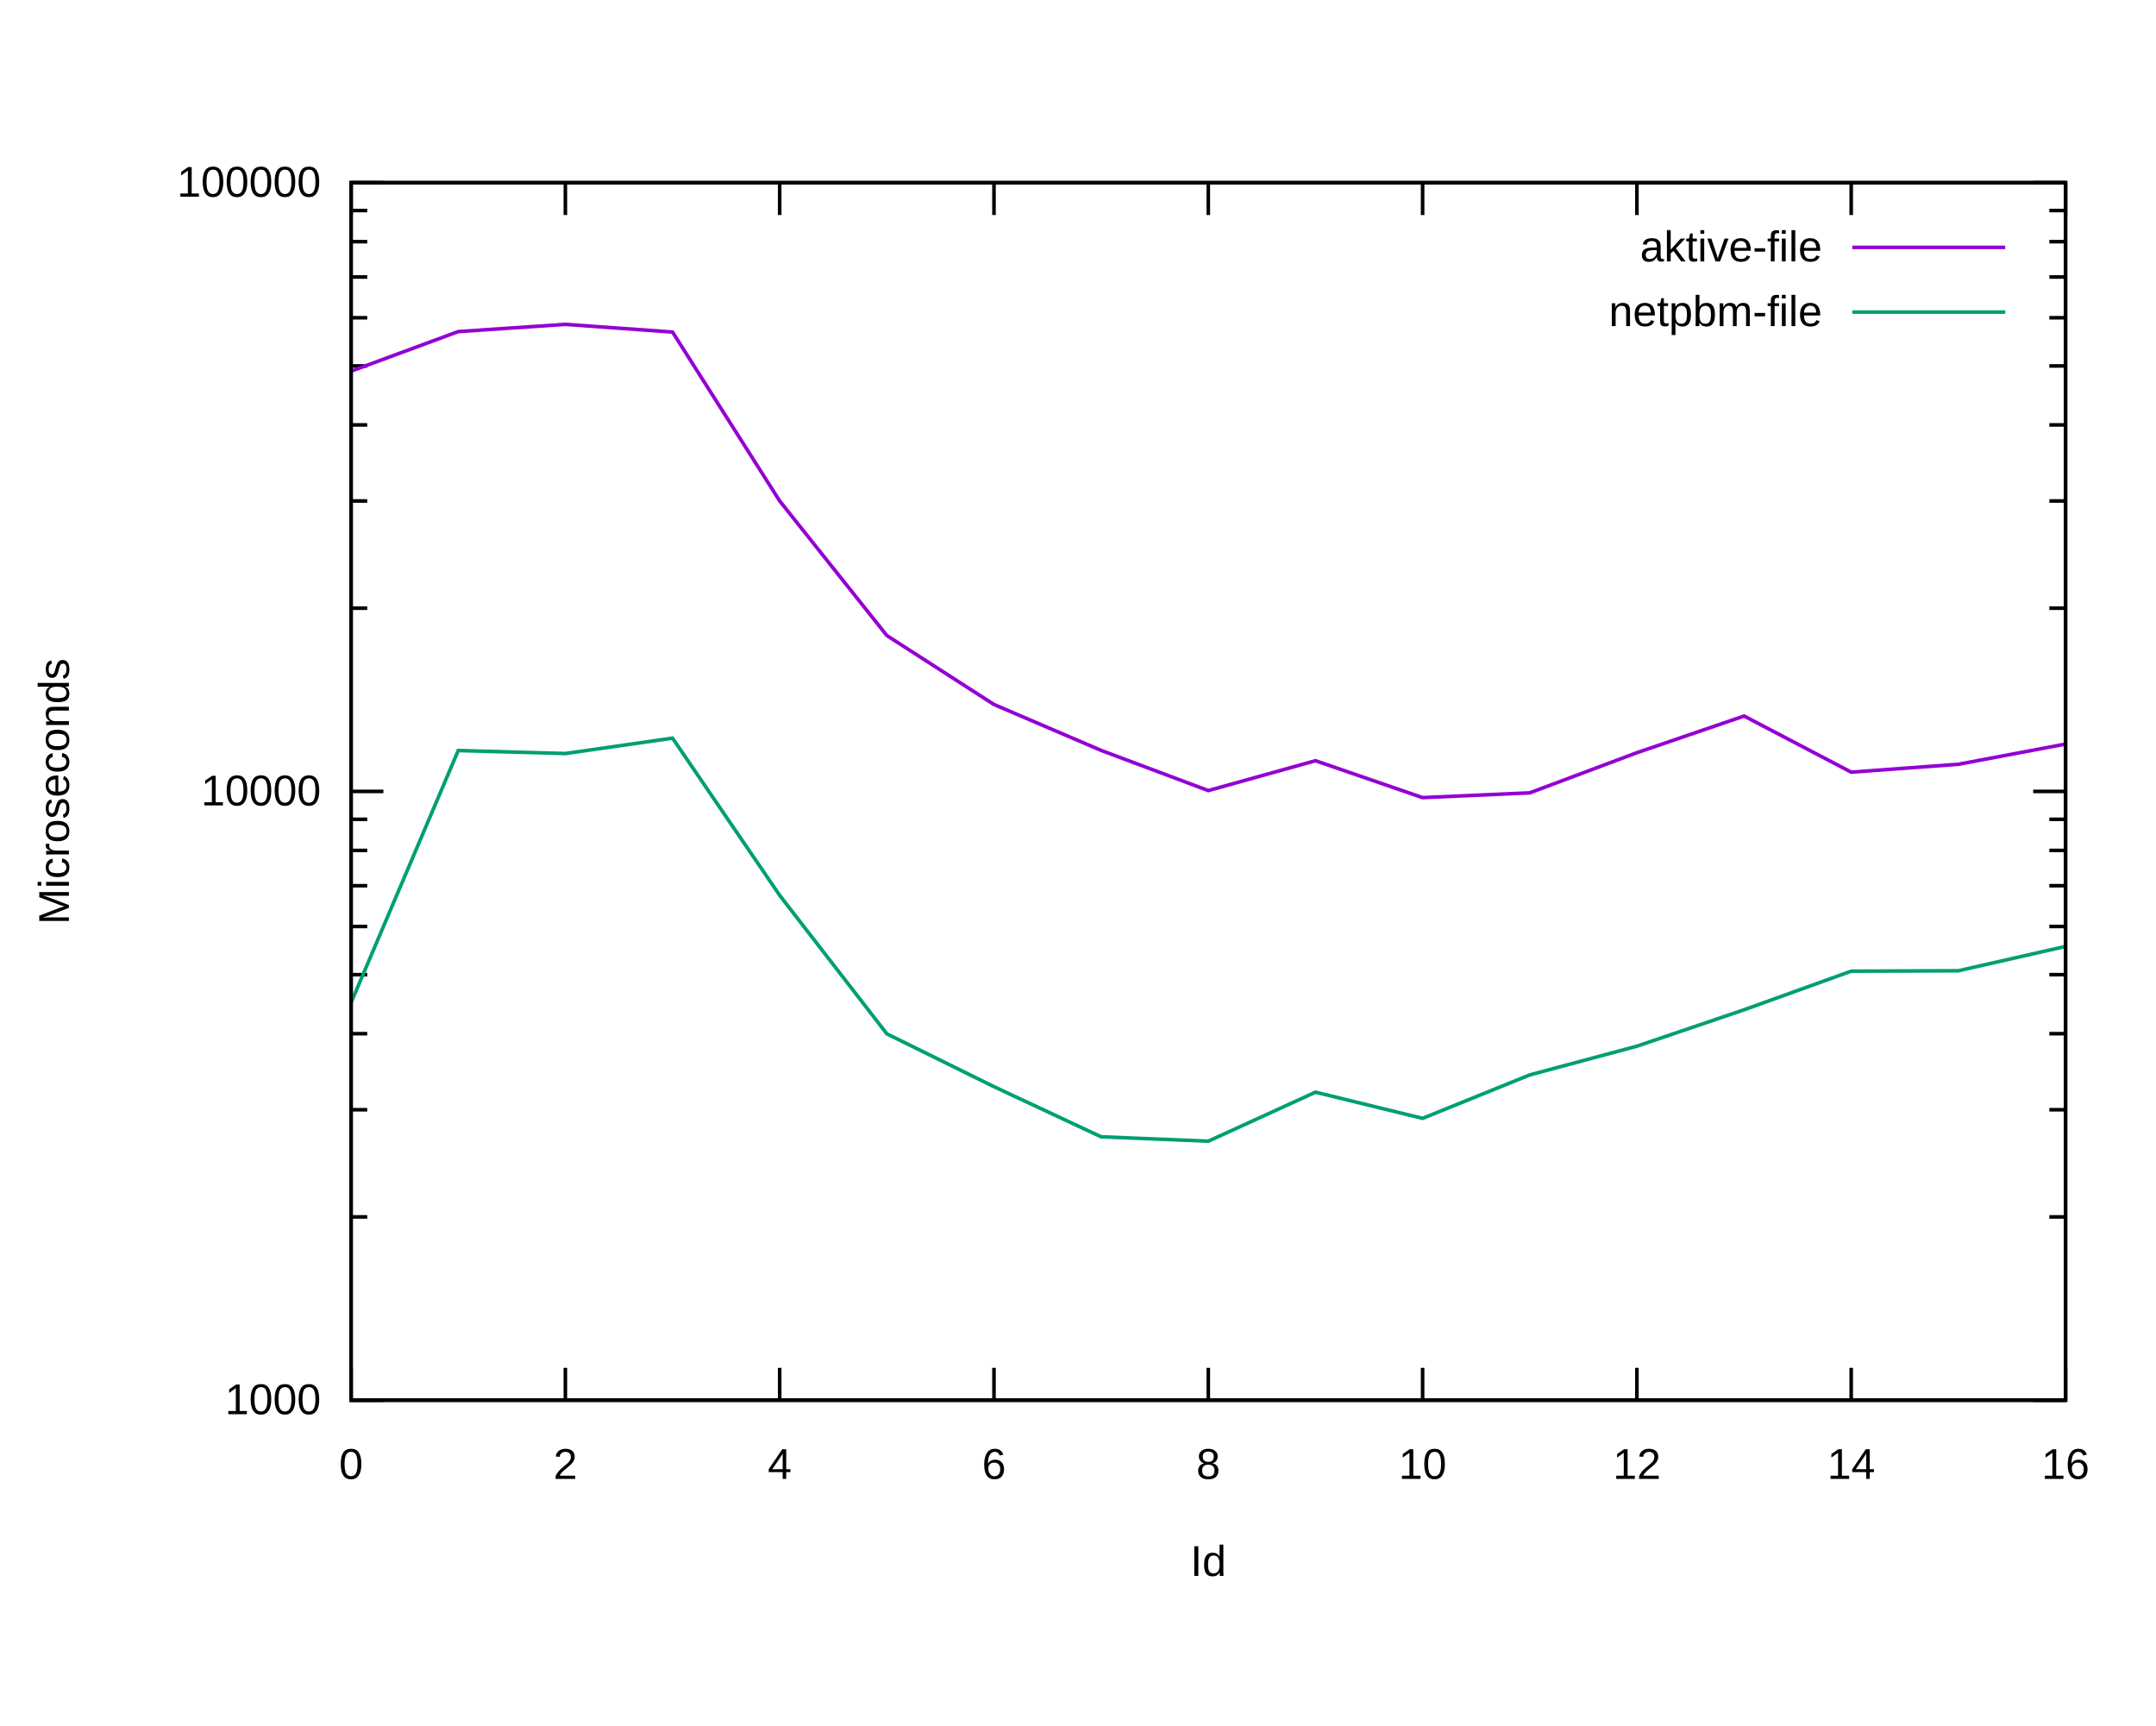
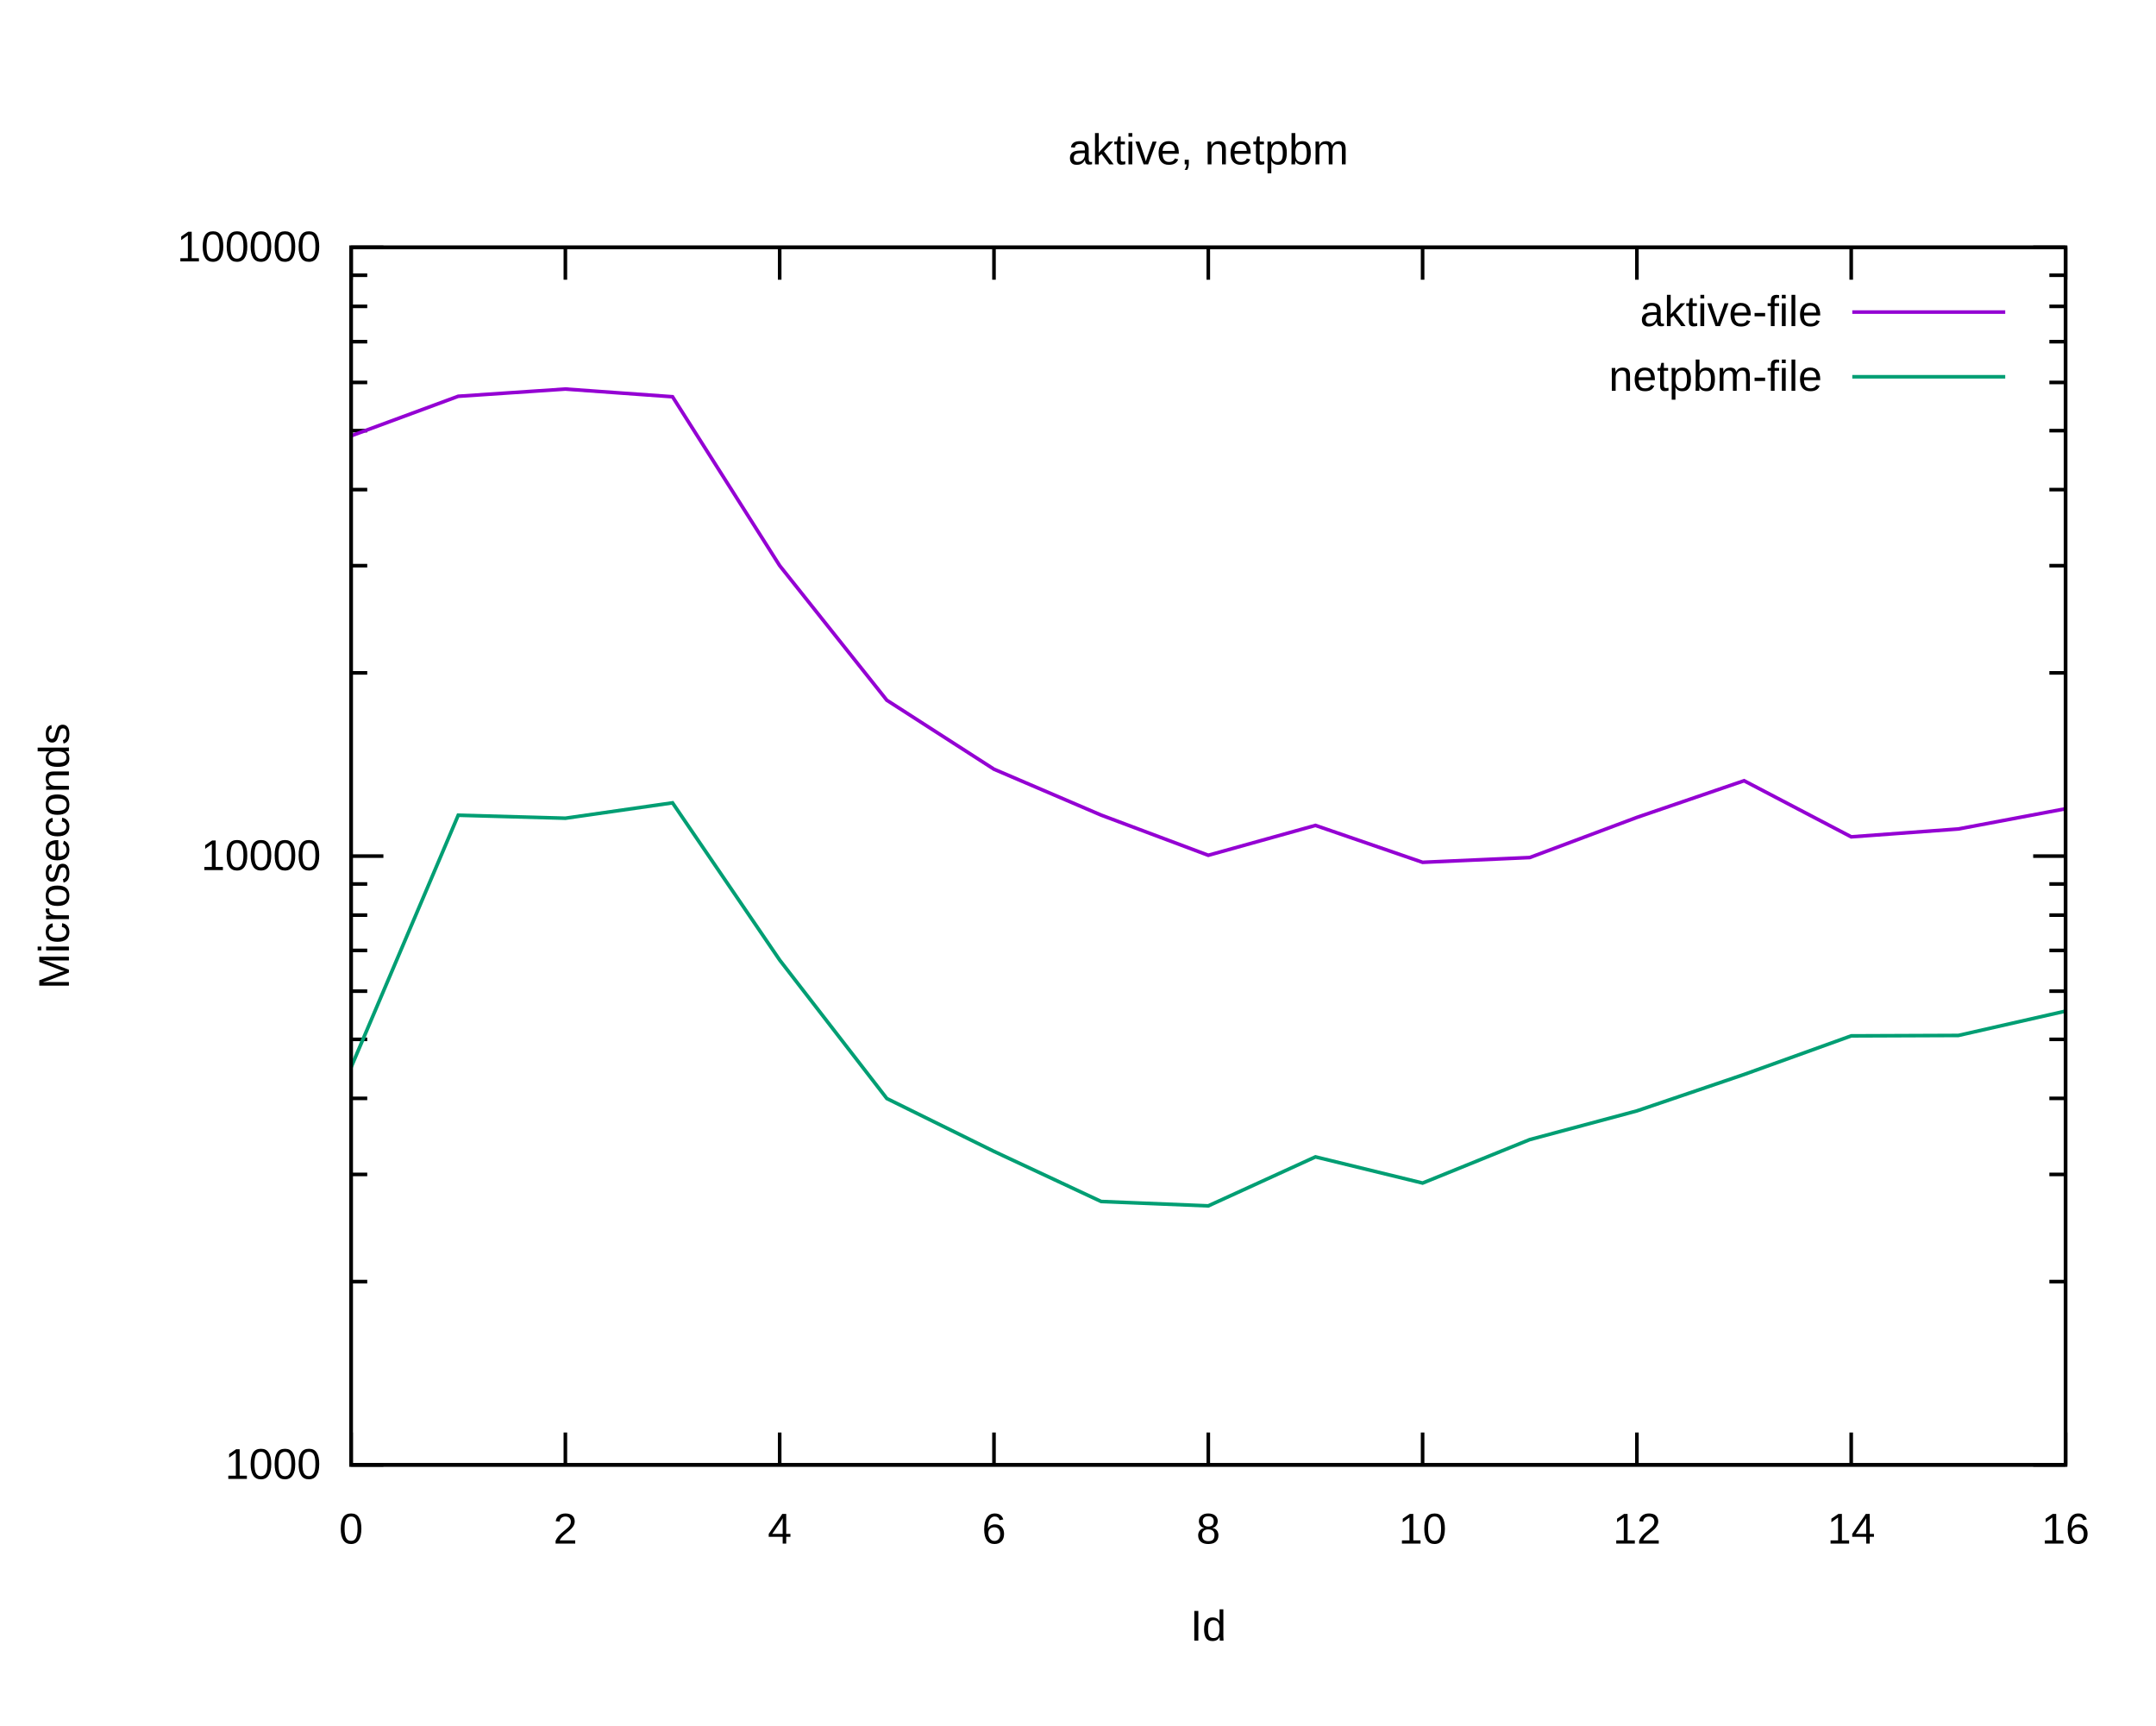
<svg xmlns="http://www.w3.org/2000/svg" xmlns:xlink="http://www.w3.org/1999/xlink" viewBox="0 0 600 480">
  <g id="gnuplot_canvas">
    <rect x="0" y="0" width="600" height="480" fill="none" />
    <defs>
      <circle id="gpDot" r="0.5" stroke-width="0.5" stroke="currentColor" />
      <path id="gpPt0" stroke-width="0.222" stroke="currentColor" d="M-1,0 h2 M0,-1 v2" />
      <path id="gpPt1" stroke-width="0.222" stroke="currentColor" d="M-1,-1 L1,1 M1,-1 L-1,1" />
      <path id="gpPt2" stroke-width="0.222" stroke="currentColor" d="M-1,0 L1,0 M0,-1 L0,1 M-1,-1 L1,1 M-1,1 L1,-1" />
      <rect id="gpPt3" stroke-width="0.222" stroke="currentColor" x="-1" y="-1" width="2" height="2" />
      <rect id="gpPt4" stroke-width="0.222" stroke="currentColor" fill="currentColor" x="-1" y="-1" width="2" height="2" />
      <circle id="gpPt5" stroke-width="0.222" stroke="currentColor" cx="0" cy="0" r="1" />
      <use xlink:href="#gpPt5" id="gpPt6" fill="currentColor" stroke="none" />
      <path id="gpPt7" stroke-width="0.222" stroke="currentColor" d="M0,-1.33 L-1.33,0.67 L1.33,0.67 z" />
      <use xlink:href="#gpPt7" id="gpPt8" fill="currentColor" stroke="none" />
      <use xlink:href="#gpPt7" id="gpPt9" stroke="currentColor" transform="rotate(180)" />
      <use xlink:href="#gpPt9" id="gpPt10" fill="currentColor" stroke="none" />
      <use xlink:href="#gpPt3" id="gpPt11" stroke="currentColor" transform="rotate(45)" />
      <use xlink:href="#gpPt11" id="gpPt12" fill="currentColor" stroke="none" />
      <path id="gpPt13" stroke-width="0.222" stroke="currentColor" d="M0,1.330 L1.265,0.411 L0.782,-1.067 L-0.782,-1.076 L-1.265,0.411 z" />
      <use xlink:href="#gpPt13" id="gpPt14" fill="currentColor" stroke="none" />
      <filter id="textbox" filterUnits="objectBoundingBox" x="0" y="0" height="1" width="1">
        <feFlood flood-color="white" flood-opacity="1" result="bgnd" />
        <feComposite in="SourceGraphic" in2="bgnd" operator="atop" />
      </filter>
      <filter id="greybox" filterUnits="objectBoundingBox" x="0" y="0" height="1" width="1">
        <feFlood flood-color="lightgrey" flood-opacity="1" result="grey" />
        <feComposite in="SourceGraphic" in2="grey" operator="atop" />
      </filter>
    </defs>
    <g fill="none" color="white" stroke="currentColor" stroke-width="1.00" stroke-linecap="butt" stroke-linejoin="miter">
</g>
    <g fill="none" color="black" stroke="currentColor" stroke-width="1.00" stroke-linecap="butt" stroke-linejoin="miter">
-       <path stroke="black" d="M97.70,389.58 L106.70,389.58 M574.82,389.58 L565.82,389.58  " />
-       <g transform="translate(89.31,393.48)" stroke="none" fill="black" font-family="Arial" font-size="12.00" text-anchor="end">
+       <path stroke="black" d="M97.70,407.58 L106.70,407.58 M574.82,407.58 L565.82,407.58  " />
+       <g transform="translate(89.31,411.48)" stroke="none" fill="black" font-family="Arial" font-size="12.00" text-anchor="end">
        <text>
          <tspan font-family="Arial"> 1000</tspan>
        </text>
      </g>
    </g>
    <g fill="none" color="black" stroke="currentColor" stroke-width="1.00" stroke-linecap="butt" stroke-linejoin="miter">
-       <path stroke="black" d="M97.70,338.59 L102.20,338.59 M574.82,338.59 L570.32,338.59 M97.70,308.77 L102.20,308.77 M574.82,308.77 L570.32,308.77   M97.70,287.61 L102.20,287.61 M574.82,287.61 L570.32,287.61 M97.70,271.19 L102.20,271.19 M574.82,271.19 L570.32,271.19   M97.70,257.78 L102.20,257.78 M574.82,257.78 L570.32,257.78 M97.70,246.44 L102.20,246.44 M574.82,246.44 L570.32,246.44   M97.70,236.62 L102.20,236.62 M574.82,236.62 L570.32,236.62 M97.70,227.96 L102.20,227.96 M574.82,227.96 L570.32,227.96   M97.70,220.20 L106.70,220.20 M574.82,220.20 L565.82,220.20  " />
-       <g transform="translate(89.31,224.10)" stroke="none" fill="black" font-family="Arial" font-size="12.00" text-anchor="end">
+       <path stroke="black" d="M97.70,356.59 L102.20,356.59 M574.82,356.59 L570.32,356.59 M97.70,326.77 L102.20,326.77 M574.82,326.77 L570.32,326.77   M97.70,305.61 L102.20,305.61 M574.82,305.61 L570.32,305.61 M97.70,289.19 L102.20,289.19 M574.82,289.19 L570.32,289.19   M97.70,275.78 L102.20,275.78 M574.82,275.78 L570.32,275.78 M97.70,264.44 L102.20,264.44 M574.82,264.44 L570.32,264.44   M97.70,254.62 L102.20,254.62 M574.82,254.62 L570.32,254.62 M97.70,245.96 L102.20,245.96 M574.82,245.96 L570.32,245.96   M97.70,238.20 L106.70,238.20 M574.82,238.20 L565.82,238.20  " />
+       <g transform="translate(89.31,242.10)" stroke="none" fill="black" font-family="Arial" font-size="12.00" text-anchor="end">
        <text>
          <tspan font-family="Arial"> 10000</tspan>
        </text>
      </g>
    </g>
    <g fill="none" color="black" stroke="currentColor" stroke-width="1.00" stroke-linecap="butt" stroke-linejoin="miter">
-       <path stroke="black" d="M97.70,169.22 L102.20,169.22 M574.82,169.22 L570.32,169.22 M97.70,139.39 L102.20,139.39 M574.82,139.39 L570.32,139.39   M97.70,118.23 L102.20,118.23 M574.82,118.23 L570.32,118.23 M97.70,101.82 L102.20,101.82 M574.82,101.82 L570.32,101.82   M97.70,88.41 L102.20,88.41 M574.82,88.41 L570.32,88.41 M97.70,77.07 L102.20,77.07 M574.82,77.07 L570.32,77.07   M97.70,67.24 L102.20,67.24 M574.82,67.24 L570.32,67.24 M97.70,58.58 L102.20,58.58 M574.82,58.58 L570.32,58.58   M97.70,50.83 L106.70,50.83 M574.82,50.83 L565.82,50.83  " />
-       <g transform="translate(89.31,54.73)" stroke="none" fill="black" font-family="Arial" font-size="12.00" text-anchor="end">
+       <path stroke="black" d="M97.70,187.22 L102.20,187.22 M574.82,187.22 L570.32,187.22 M97.70,157.39 L102.20,157.39 M574.82,157.39 L570.32,157.39   M97.70,136.23 L102.20,136.23 M574.82,136.23 L570.32,136.23 M97.70,119.82 L102.20,119.82 M574.82,119.82 L570.32,119.82   M97.70,106.41 L102.20,106.41 M574.82,106.41 L570.32,106.41 M97.70,95.07 L102.20,95.07 M574.82,95.07 L570.32,95.07   M97.70,85.24 L102.20,85.24 M574.82,85.24 L570.32,85.24 M97.70,76.58 L102.20,76.58 M574.82,76.58 L570.32,76.58   M97.70,68.83 L106.70,68.83 M574.82,68.83 L565.82,68.83  " />
+       <g transform="translate(89.31,72.73)" stroke="none" fill="black" font-family="Arial" font-size="12.00" text-anchor="end">
        <text>
          <tspan font-family="Arial"> 100000</tspan>
        </text>
      </g>
    </g>
    <g fill="none" color="black" stroke="currentColor" stroke-width="1.00" stroke-linecap="butt" stroke-linejoin="miter">
-       <path stroke="black" d="M97.70,389.58 L97.70,380.58 M97.70,50.83 L97.70,59.83  " />
-       <g transform="translate(97.70,411.48)" stroke="none" fill="black" font-family="Arial" font-size="12.00" text-anchor="middle">
+       <path stroke="black" d="M97.70,407.58 L97.70,398.58 M97.70,68.83 L97.70,77.83  " />
+       <g transform="translate(97.70,429.48)" stroke="none" fill="black" font-family="Arial" font-size="12.00" text-anchor="middle">
        <text>
          <tspan font-family="Arial"> 0</tspan>
        </text>
      </g>
    </g>
    <g fill="none" color="black" stroke="currentColor" stroke-width="1.00" stroke-linecap="butt" stroke-linejoin="miter">
-       <path stroke="black" d="M157.34,389.58 L157.34,380.58 M157.34,50.83 L157.34,59.83  " />
-       <g transform="translate(157.34,411.48)" stroke="none" fill="black" font-family="Arial" font-size="12.00" text-anchor="middle">
+       <path stroke="black" d="M157.34,407.58 L157.34,398.58 M157.34,68.83 L157.34,77.83  " />
+       <g transform="translate(157.34,429.48)" stroke="none" fill="black" font-family="Arial" font-size="12.00" text-anchor="middle">
        <text>
          <tspan font-family="Arial"> 2</tspan>
        </text>
      </g>
    </g>
    <g fill="none" color="black" stroke="currentColor" stroke-width="1.00" stroke-linecap="butt" stroke-linejoin="miter">
-       <path stroke="black" d="M216.98,389.58 L216.98,380.58 M216.98,50.83 L216.98,59.83  " />
-       <g transform="translate(216.98,411.48)" stroke="none" fill="black" font-family="Arial" font-size="12.00" text-anchor="middle">
+       <path stroke="black" d="M216.98,407.58 L216.98,398.58 M216.98,68.83 L216.98,77.83  " />
+       <g transform="translate(216.98,429.48)" stroke="none" fill="black" font-family="Arial" font-size="12.00" text-anchor="middle">
        <text>
          <tspan font-family="Arial"> 4</tspan>
        </text>
      </g>
    </g>
    <g fill="none" color="black" stroke="currentColor" stroke-width="1.00" stroke-linecap="butt" stroke-linejoin="miter">
-       <path stroke="black" d="M276.62,389.58 L276.62,380.58 M276.62,50.83 L276.62,59.83  " />
-       <g transform="translate(276.62,411.48)" stroke="none" fill="black" font-family="Arial" font-size="12.00" text-anchor="middle">
+       <path stroke="black" d="M276.62,407.58 L276.62,398.58 M276.62,68.83 L276.62,77.83  " />
+       <g transform="translate(276.62,429.48)" stroke="none" fill="black" font-family="Arial" font-size="12.00" text-anchor="middle">
        <text>
          <tspan font-family="Arial"> 6</tspan>
        </text>
      </g>
    </g>
    <g fill="none" color="black" stroke="currentColor" stroke-width="1.00" stroke-linecap="butt" stroke-linejoin="miter">
-       <path stroke="black" d="M336.26,389.58 L336.26,380.58 M336.26,50.83 L336.26,59.83  " />
-       <g transform="translate(336.26,411.48)" stroke="none" fill="black" font-family="Arial" font-size="12.00" text-anchor="middle">
+       <path stroke="black" d="M336.26,407.58 L336.26,398.58 M336.26,68.83 L336.26,77.83  " />
+       <g transform="translate(336.26,429.48)" stroke="none" fill="black" font-family="Arial" font-size="12.00" text-anchor="middle">
        <text>
          <tspan font-family="Arial"> 8</tspan>
        </text>
      </g>
    </g>
    <g fill="none" color="black" stroke="currentColor" stroke-width="1.00" stroke-linecap="butt" stroke-linejoin="miter">
-       <path stroke="black" d="M395.90,389.58 L395.90,380.58 M395.90,50.83 L395.90,59.83  " />
-       <g transform="translate(395.90,411.48)" stroke="none" fill="black" font-family="Arial" font-size="12.00" text-anchor="middle">
+       <path stroke="black" d="M395.90,407.58 L395.90,398.58 M395.90,68.83 L395.90,77.83  " />
+       <g transform="translate(395.90,429.48)" stroke="none" fill="black" font-family="Arial" font-size="12.00" text-anchor="middle">
        <text>
          <tspan font-family="Arial"> 10</tspan>
        </text>
      </g>
    </g>
    <g fill="none" color="black" stroke="currentColor" stroke-width="1.00" stroke-linecap="butt" stroke-linejoin="miter">
-       <path stroke="black" d="M455.54,389.58 L455.54,380.58 M455.54,50.83 L455.54,59.83  " />
-       <g transform="translate(455.54,411.48)" stroke="none" fill="black" font-family="Arial" font-size="12.00" text-anchor="middle">
+       <path stroke="black" d="M455.54,407.58 L455.54,398.58 M455.54,68.83 L455.54,77.83  " />
+       <g transform="translate(455.54,429.48)" stroke="none" fill="black" font-family="Arial" font-size="12.00" text-anchor="middle">
        <text>
          <tspan font-family="Arial"> 12</tspan>
        </text>
      </g>
    </g>
    <g fill="none" color="black" stroke="currentColor" stroke-width="1.00" stroke-linecap="butt" stroke-linejoin="miter">
-       <path stroke="black" d="M515.18,389.58 L515.18,380.58 M515.18,50.83 L515.18,59.83  " />
-       <g transform="translate(515.18,411.48)" stroke="none" fill="black" font-family="Arial" font-size="12.00" text-anchor="middle">
+       <path stroke="black" d="M515.18,407.58 L515.18,398.58 M515.18,68.83 L515.18,77.83  " />
+       <g transform="translate(515.18,429.48)" stroke="none" fill="black" font-family="Arial" font-size="12.00" text-anchor="middle">
        <text>
          <tspan font-family="Arial"> 14</tspan>
        </text>
      </g>
    </g>
    <g fill="none" color="black" stroke="currentColor" stroke-width="1.00" stroke-linecap="butt" stroke-linejoin="miter">
-       <path stroke="black" d="M574.82,389.58 L574.82,380.58 M574.82,50.83 L574.82,59.83  " />
-       <g transform="translate(574.82,411.48)" stroke="none" fill="black" font-family="Arial" font-size="12.00" text-anchor="middle">
+       <path stroke="black" d="M574.82,407.58 L574.82,398.58 M574.82,68.83 L574.82,77.83  " />
+       <g transform="translate(574.82,429.48)" stroke="none" fill="black" font-family="Arial" font-size="12.00" text-anchor="middle">
        <text>
          <tspan font-family="Arial"> 16</tspan>
        </text>
      </g>
    </g>
    <g fill="none" color="black" stroke="currentColor" stroke-width="1.00" stroke-linecap="butt" stroke-linejoin="miter">
</g>
    <g fill="none" color="black" stroke="currentColor" stroke-width="1.00" stroke-linecap="butt" stroke-linejoin="miter">
-       <path stroke="black" d="M97.70,50.83 L97.70,389.58 L574.82,389.58 L574.82,50.83 L97.70,50.83 Z  " />
+       <path stroke="black" d="M97.70,68.83 L97.70,407.58 L574.82,407.58 L574.82,68.83 L97.70,68.83 Z  " />
    </g>
    <g fill="none" color="black" stroke="currentColor" stroke-width="1.00" stroke-linecap="butt" stroke-linejoin="miter">
-       <g transform="translate(19.18,220.21) rotate(270)" stroke="none" fill="black" font-family="Arial" font-size="12.00" text-anchor="middle">
+       <g transform="translate(19.18,238.21) rotate(270)" stroke="none" fill="black" font-family="Arial" font-size="12.00" text-anchor="middle">
        <text>
          <tspan font-family="Arial">Microseconds</tspan>
        </text>
      </g>
    </g>
    <g fill="none" color="black" stroke="currentColor" stroke-width="1.00" stroke-linecap="butt" stroke-linejoin="miter">
-       <g transform="translate(336.26,438.48)" stroke="none" fill="black" font-family="Arial" font-size="12.00" text-anchor="middle">
+       <g transform="translate(336.26,456.48)" stroke="none" fill="black" font-family="Arial" font-size="12.00" text-anchor="middle">
        <text>
          <tspan font-family="Arial">Id</tspan>
        </text>
      </g>
    </g>
    <g fill="none" color="black" stroke="currentColor" stroke-width="1.00" stroke-linecap="butt" stroke-linejoin="miter">
</g>
    <g id="gnuplot_plot_1">
      <g fill="none" color="black" stroke="currentColor" stroke-width="1.00" stroke-linecap="butt" stroke-linejoin="miter">
-         <g transform="translate(507.09,72.73)" stroke="none" fill="black" font-family="Arial" font-size="12.00" text-anchor="end">
+         <g transform="translate(507.09,90.73)" stroke="none" fill="black" font-family="Arial" font-size="12.00" text-anchor="end">
          <text>
            <tspan font-family="Arial">aktive-file</tspan>
          </text>
        </g>
      </g>
      <g fill="none" color="black" stroke="currentColor" stroke-width="1.00" stroke-linecap="butt" stroke-linejoin="miter">
-         <path stroke="rgb(148,   0, 211)" d="M515.48,68.83 L558.04,68.83 M97.70,103.27 L127.52,92.26 L157.34,90.25 L187.16,92.39 L216.98,139.38 L246.80,176.83   L276.62,196.02 L306.44,208.79 L336.26,219.97 L366.08,211.66 L395.90,221.93 L425.72,220.60 L455.54,209.43 L485.36,199.23   L515.18,214.84 L545.00,212.65 L574.82,207.03  " />
+         <path stroke="rgb(148,   0, 211)" d="M515.48,86.83 L558.04,86.83 M97.70,121.27 L127.52,110.26 L157.34,108.25 L187.16,110.39 L216.98,157.38 L246.80,194.83   L276.62,214.02 L306.44,226.79 L336.26,237.97 L366.08,229.66 L395.90,239.93 L425.72,238.60 L455.54,227.43 L485.36,217.23   L515.18,232.84 L545.00,230.65 L574.82,225.03  " />
      </g>
    </g>
    <g id="gnuplot_plot_2">
      <g fill="none" color="black" stroke="currentColor" stroke-width="1.00" stroke-linecap="butt" stroke-linejoin="miter">
-         <g transform="translate(507.09,90.73)" stroke="none" fill="black" font-family="Arial" font-size="12.00" text-anchor="end">
+         <g transform="translate(507.09,108.73)" stroke="none" fill="black" font-family="Arial" font-size="12.00" text-anchor="end">
          <text>
            <tspan font-family="Arial">netpbm-file</tspan>
          </text>
        </g>
      </g>
      <g fill="none" color="black" stroke="currentColor" stroke-width="1.00" stroke-linecap="butt" stroke-linejoin="miter">
-         <path stroke="rgb(  0, 158, 115)" d="M515.48,86.83 L558.04,86.83 M97.70,278.98 L127.52,208.83 L157.34,209.66 L187.16,205.38 L216.98,249.12 L246.80,287.65   L276.62,302.36 L306.44,316.30 L336.26,317.52 L366.08,303.89 L395.90,311.17 L425.72,299.08 L455.54,291.09 L485.36,280.96   L515.18,270.22 L545.00,270.10 L574.82,263.33  " />
+         <path stroke="rgb(  0, 158, 115)" d="M515.48,104.83 L558.04,104.83 M97.70,296.98 L127.52,226.83 L157.34,227.66 L187.16,223.38 L216.98,267.12 L246.80,305.65   L276.62,320.36 L306.44,334.30 L336.26,335.52 L366.08,321.89 L395.90,329.17 L425.72,317.08 L455.54,309.09 L485.36,298.96   L515.18,288.22 L545.00,288.10 L574.82,281.33  " />
      </g>
    </g>
    <g fill="none" color="white" stroke="rgb(  0, 158, 115)" stroke-width="2.00" stroke-linecap="butt" stroke-linejoin="miter">
</g>
    <g fill="none" color="black" stroke="currentColor" stroke-width="2.00" stroke-linecap="butt" stroke-linejoin="miter">
</g>
    <g fill="none" color="black" stroke="black" stroke-width="1.00" stroke-linecap="butt" stroke-linejoin="miter">
</g>
    <g fill="none" color="black" stroke="currentColor" stroke-width="1.00" stroke-linecap="butt" stroke-linejoin="miter">
-       <path stroke="black" d="M97.70,50.83 L97.70,389.58 L574.82,389.58 L574.82,50.83 L97.70,50.83 Z  " />
+       <path stroke="black" d="M97.70,68.83 L97.70,407.58 L574.82,407.58 L574.82,68.83 L97.70,68.83 Z  " />
+     </g>
+     <g fill="none" color="black" stroke="currentColor" stroke-width="1.00" stroke-linecap="butt" stroke-linejoin="miter">
+       <g transform="translate(336.26,45.73)" stroke="none" fill="black" font-family="Arial" font-size="12.00" text-anchor="middle">
+         <text>
+           <tspan font-family="Arial">aktive, netpbm</tspan>
+         </text>
+       </g>
    </g>
    <g fill="none" color="black" stroke="currentColor" stroke-width="1.00" stroke-linecap="butt" stroke-linejoin="miter">
</g>
  </g>
</svg>
